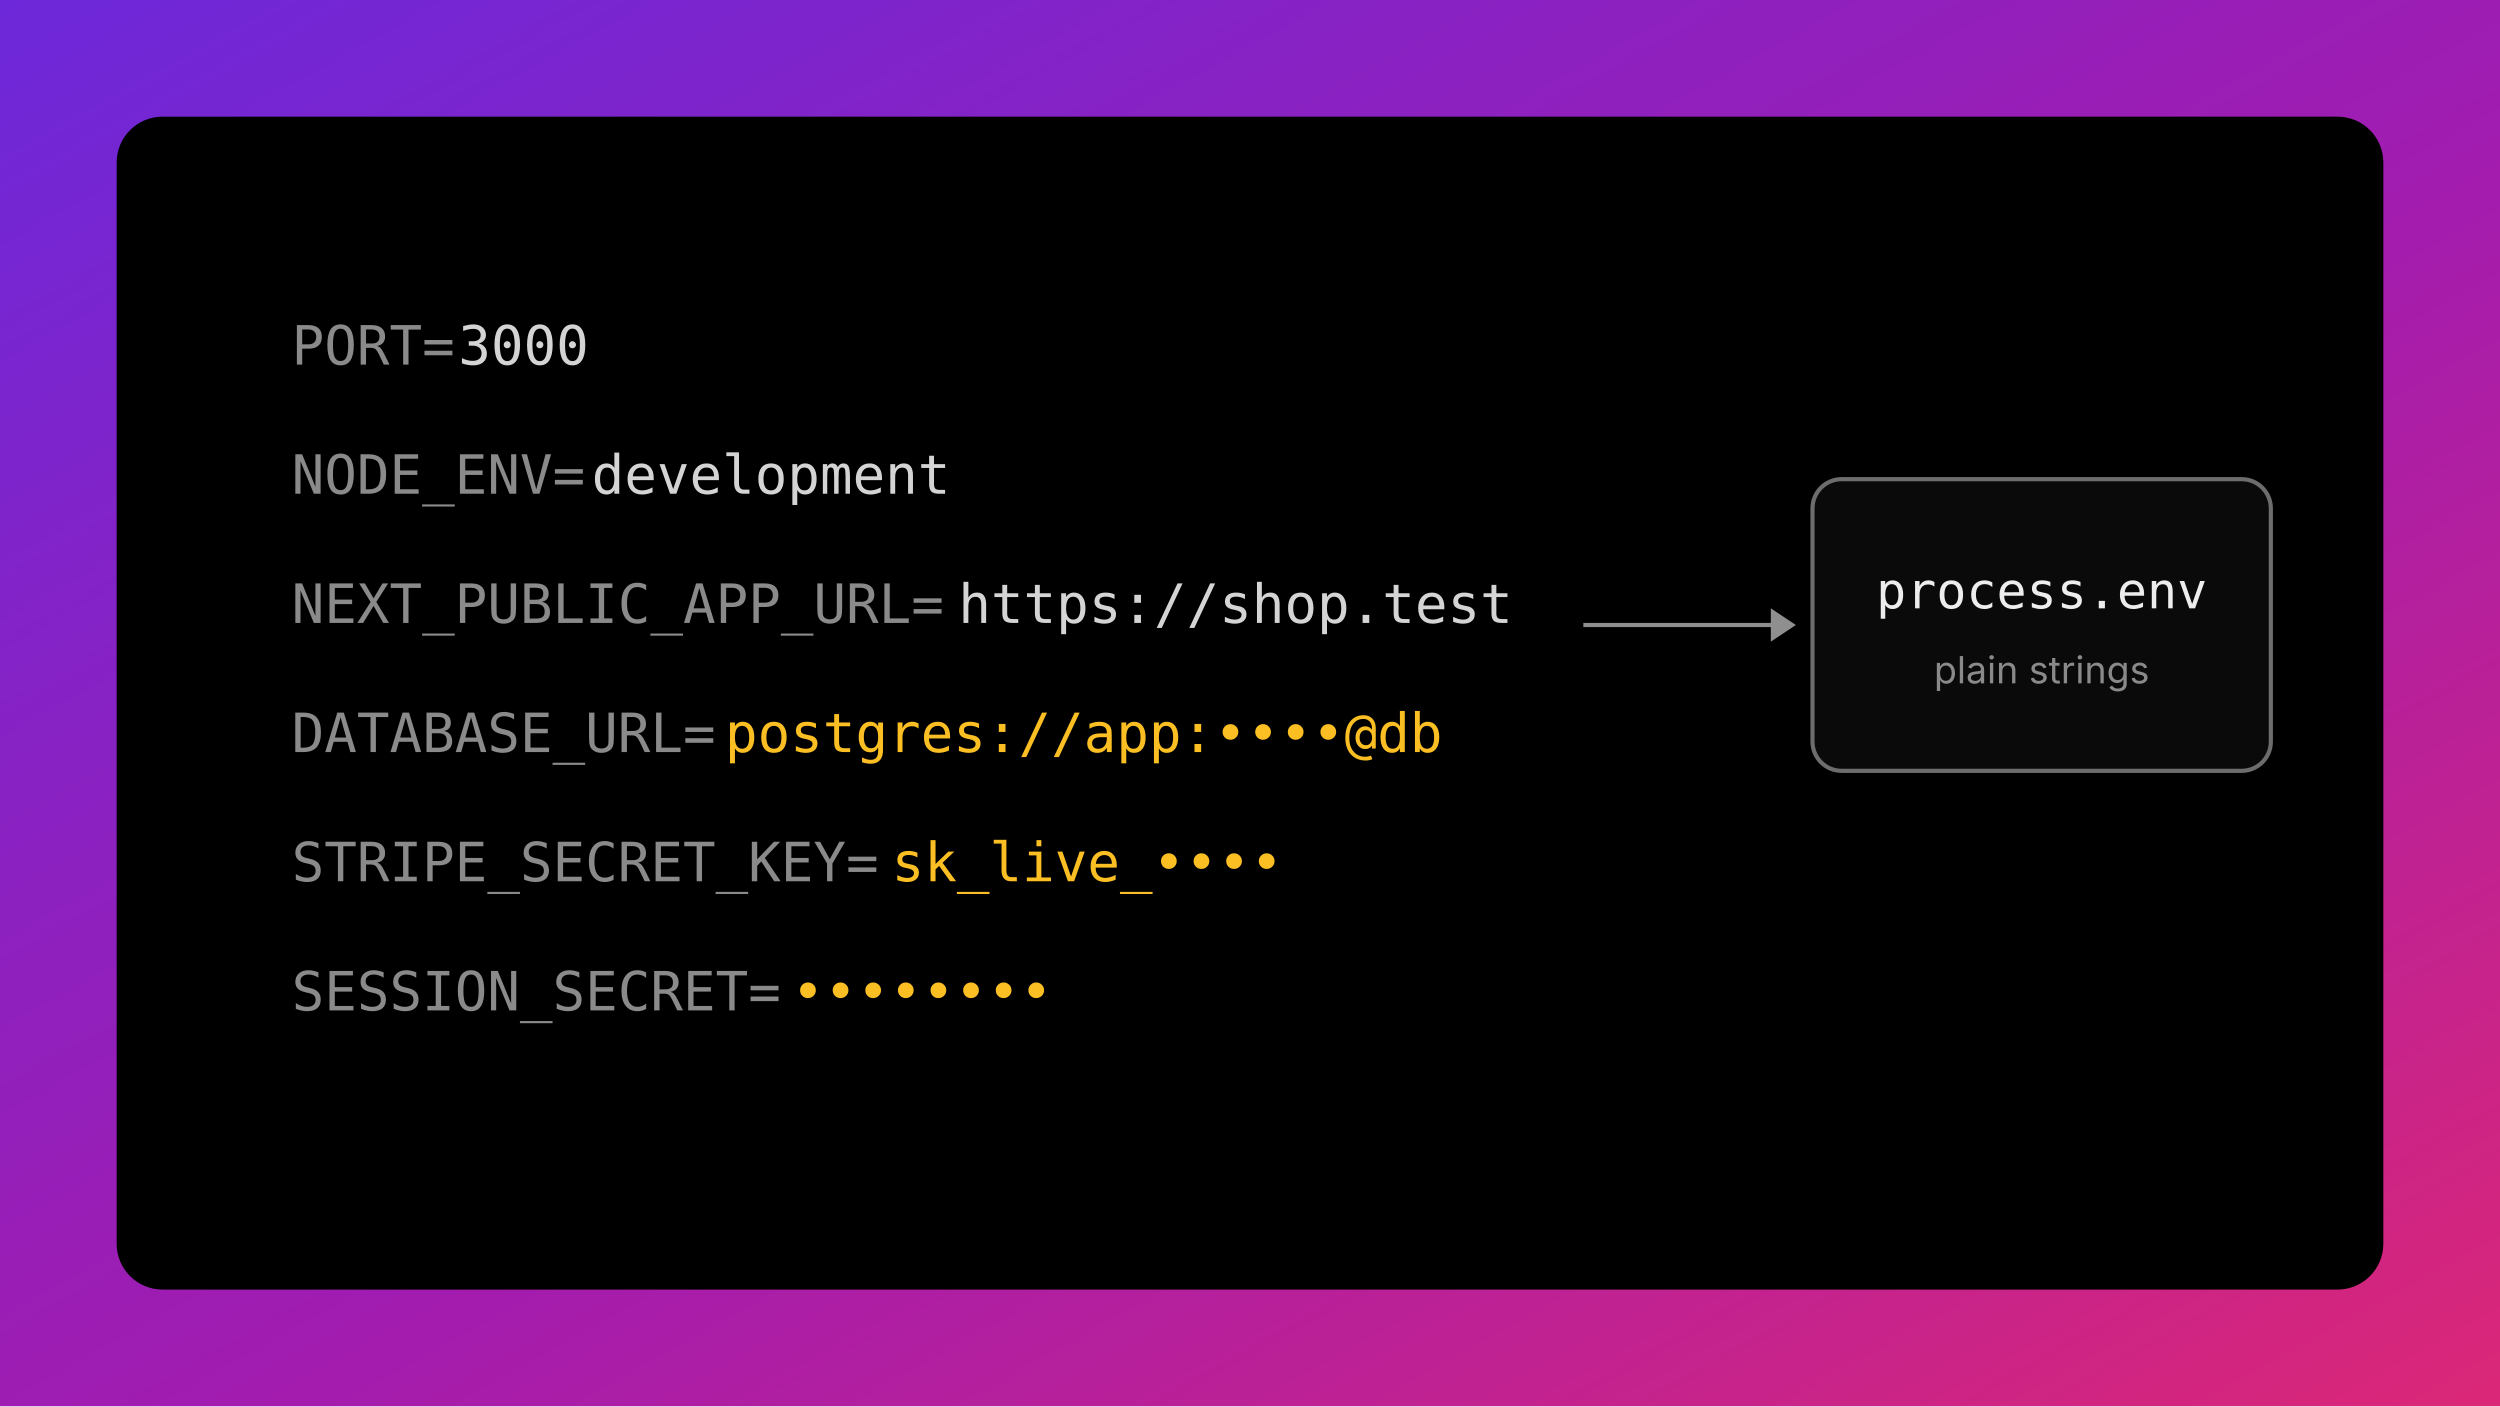
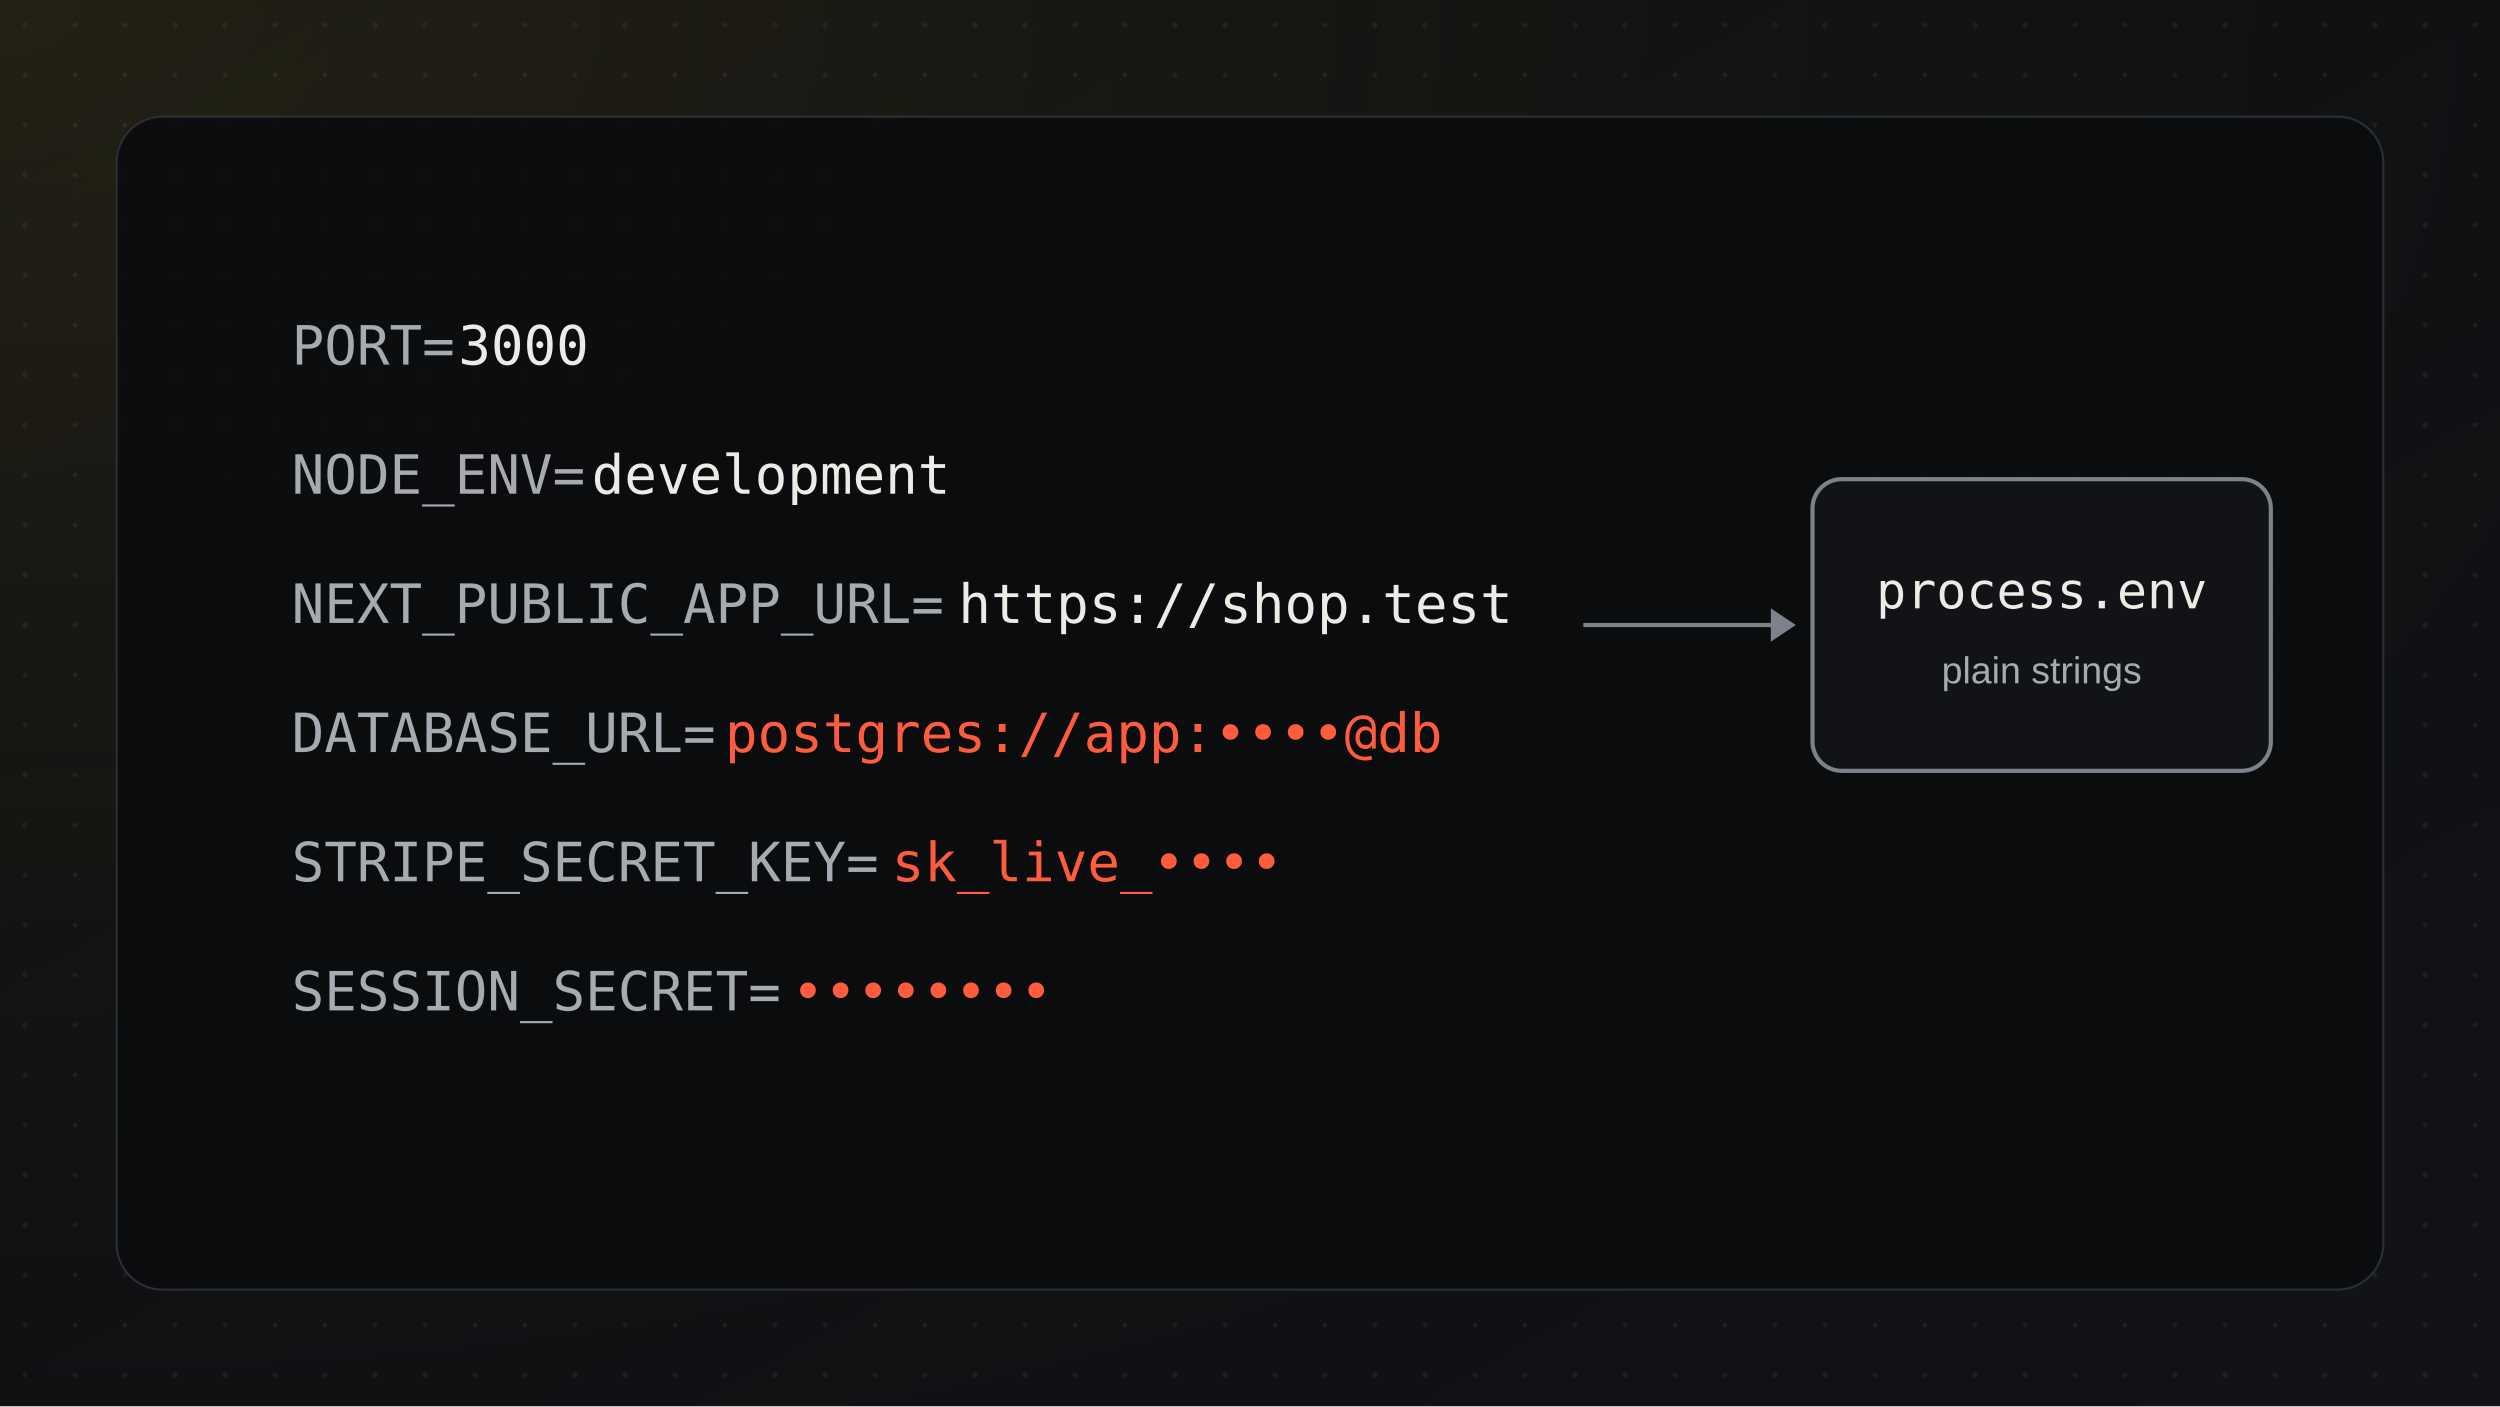
<svg xmlns="http://www.w3.org/2000/svg" viewBox="0 0 1200 675" width="1200" height="675">
  <defs>
    <linearGradient id="g" x1="0" y1="0" x2="1" y2="1">
-       <stop offset="0" stop-color="#6d28d9" />
-       <stop offset="0.55" stop-color="#a21caf" />
-       <stop offset="1" stop-color="#db2777" />
+       <stop offset="0" stop-color="#0b0c0e" />
+       <stop offset="1" stop-color="#111317" />
    </linearGradient>
+     <radialGradient id="glow" cx="0" cy="0" r="1.1">
+       <stop offset="0" stop-color="#ffd84a" stop-opacity="0.1" />
+       <stop offset="0.6" stop-color="#ffd84a" stop-opacity="0.025" />
+       <stop offset="1" stop-color="#ffd84a" stop-opacity="0" />
+     </radialGradient>
+     <pattern id="dots" width="24" height="24" patternUnits="userSpaceOnUse">
+       <circle cx="12" cy="12" r="1.2" fill="#ecece7" fill-opacity="0.06" />
+     </pattern>
  </defs>
  <rect width="1200" height="675" fill="url(#g)" />
-   <rect x="56" y="56" width="1088" height="563" rx="22" fill="#000" />
-   <text x="140" y="175" fill="#8a8a8a" font-size="26" font-family="ui-monospace, SFMono-Regular, Menlo, monospace">PORT=</text>
-   <text x="220" y="175" fill="#d4d4d4" font-size="26" font-family="ui-monospace, SFMono-Regular, Menlo, monospace">3000</text>
-   <text x="140" y="237" fill="#8a8a8a" font-size="26" font-family="ui-monospace, SFMono-Regular, Menlo, monospace">NODE_ENV=</text>
-   <text x="284" y="237" fill="#d4d4d4" font-size="26" font-family="ui-monospace, SFMono-Regular, Menlo, monospace">development</text>
-   <text x="140" y="299" fill="#8a8a8a" font-size="26" font-family="ui-monospace, SFMono-Regular, Menlo, monospace">NEXT_PUBLIC_APP_URL=</text>
-   <text x="460" y="299" fill="#d4d4d4" font-size="26" font-family="ui-monospace, SFMono-Regular, Menlo, monospace">https://shop.test</text>
-   <text x="140" y="361" fill="#8a8a8a" font-size="26" font-family="ui-monospace, SFMono-Regular, Menlo, monospace">DATABASE_URL=</text>
-   <text x="348" y="361" fill="#fbbf24" font-size="26" font-family="ui-monospace, SFMono-Regular, Menlo, monospace">postgres://app:••••@db</text>
-   <text x="140" y="423" fill="#8a8a8a" font-size="26" font-family="ui-monospace, SFMono-Regular, Menlo, monospace">STRIPE_SECRET_KEY=</text>
-   <text x="428" y="423" fill="#fbbf24" font-size="26" font-family="ui-monospace, SFMono-Regular, Menlo, monospace">sk_live_••••</text>
-   <text x="140" y="485" fill="#8a8a8a" font-size="26" font-family="ui-monospace, SFMono-Regular, Menlo, monospace">SESSION_SECRET=</text>
-   <text x="380" y="485" fill="#fbbf24" font-size="26" font-family="ui-monospace, SFMono-Regular, Menlo, monospace">••••••••</text>
-   <path d="M760 300 H860" stroke="#8f8f8f" stroke-width="2" />
-   <path d="M850 292 L862 300 L850 308" fill="#8f8f8f" />
-   <rect x="870" y="230" width="220" height="140" rx="14" fill="#0a0a0a" stroke="#6d6d6d" stroke-width="2" />
-   <text x="980" y="292" text-anchor="middle" fill="#ededed" font-size="24" font-family="ui-monospace, SFMono-Regular, Menlo, monospace">process.env</text>
-   <text x="980" y="328" text-anchor="middle" fill="#8a8a8a" font-size="18" font-family="ui-sans-serif, -apple-system, Segoe UI, sans-serif">plain strings</text>
+   <rect width="1200" height="675" fill="url(#dots)" />
+   <rect width="1200" height="675" fill="url(#glow)" />
+   <rect x="56" y="56" width="1088" height="563" rx="22" fill="#0b0c0e" fill-opacity="0.9" stroke="#2b2e33" stroke-width="1" />
+   <text x="140" y="175" fill="#a6aab1" font-size="26" font-family="Fragment Mono, ui-monospace, Menlo, monospace">PORT=</text>
+   <text x="220" y="175" fill="#ecece7" font-size="26" font-family="Fragment Mono, ui-monospace, Menlo, monospace">3000</text>
+   <text x="140" y="237" fill="#a6aab1" font-size="26" font-family="Fragment Mono, ui-monospace, Menlo, monospace">NODE_ENV=</text>
+   <text x="284" y="237" fill="#ecece7" font-size="26" font-family="Fragment Mono, ui-monospace, Menlo, monospace">development</text>
+   <text x="140" y="299" fill="#a6aab1" font-size="26" font-family="Fragment Mono, ui-monospace, Menlo, monospace">NEXT_PUBLIC_APP_URL=</text>
+   <text x="460" y="299" fill="#ecece7" font-size="26" font-family="Fragment Mono, ui-monospace, Menlo, monospace">https://shop.test</text>
+   <text x="140" y="361" fill="#a6aab1" font-size="26" font-family="Fragment Mono, ui-monospace, Menlo, monospace">DATABASE_URL=</text>
+   <text x="348" y="361" fill="#ff5b3d" font-size="26" font-family="Fragment Mono, ui-monospace, Menlo, monospace">postgres://app:••••@db</text>
+   <text x="140" y="423" fill="#a6aab1" font-size="26" font-family="Fragment Mono, ui-monospace, Menlo, monospace">STRIPE_SECRET_KEY=</text>
+   <text x="428" y="423" fill="#ff5b3d" font-size="26" font-family="Fragment Mono, ui-monospace, Menlo, monospace">sk_live_••••</text>
+   <text x="140" y="485" fill="#a6aab1" font-size="26" font-family="Fragment Mono, ui-monospace, Menlo, monospace">SESSION_SECRET=</text>
+   <text x="380" y="485" fill="#ff5b3d" font-size="26" font-family="Fragment Mono, ui-monospace, Menlo, monospace">••••••••</text>
+   <path d="M760 300 H860" stroke="#7d828a" stroke-width="2" />
+   <path d="M850 292 L862 300 L850 308" fill="#7d828a" />
+   <rect x="870" y="230" width="220" height="140" rx="14" fill="#111317" stroke="#7d828a" stroke-width="2" />
+   <text x="980" y="292" text-anchor="middle" fill="#ecece7" font-size="24" font-family="Fragment Mono, ui-monospace, Menlo, monospace">process.env</text>
+   <text x="980" y="328" text-anchor="middle" fill="#a6aab1" font-size="18" font-family="Archivo, Helvetica Neue, Arial, sans-serif">plain strings</text>
</svg>
